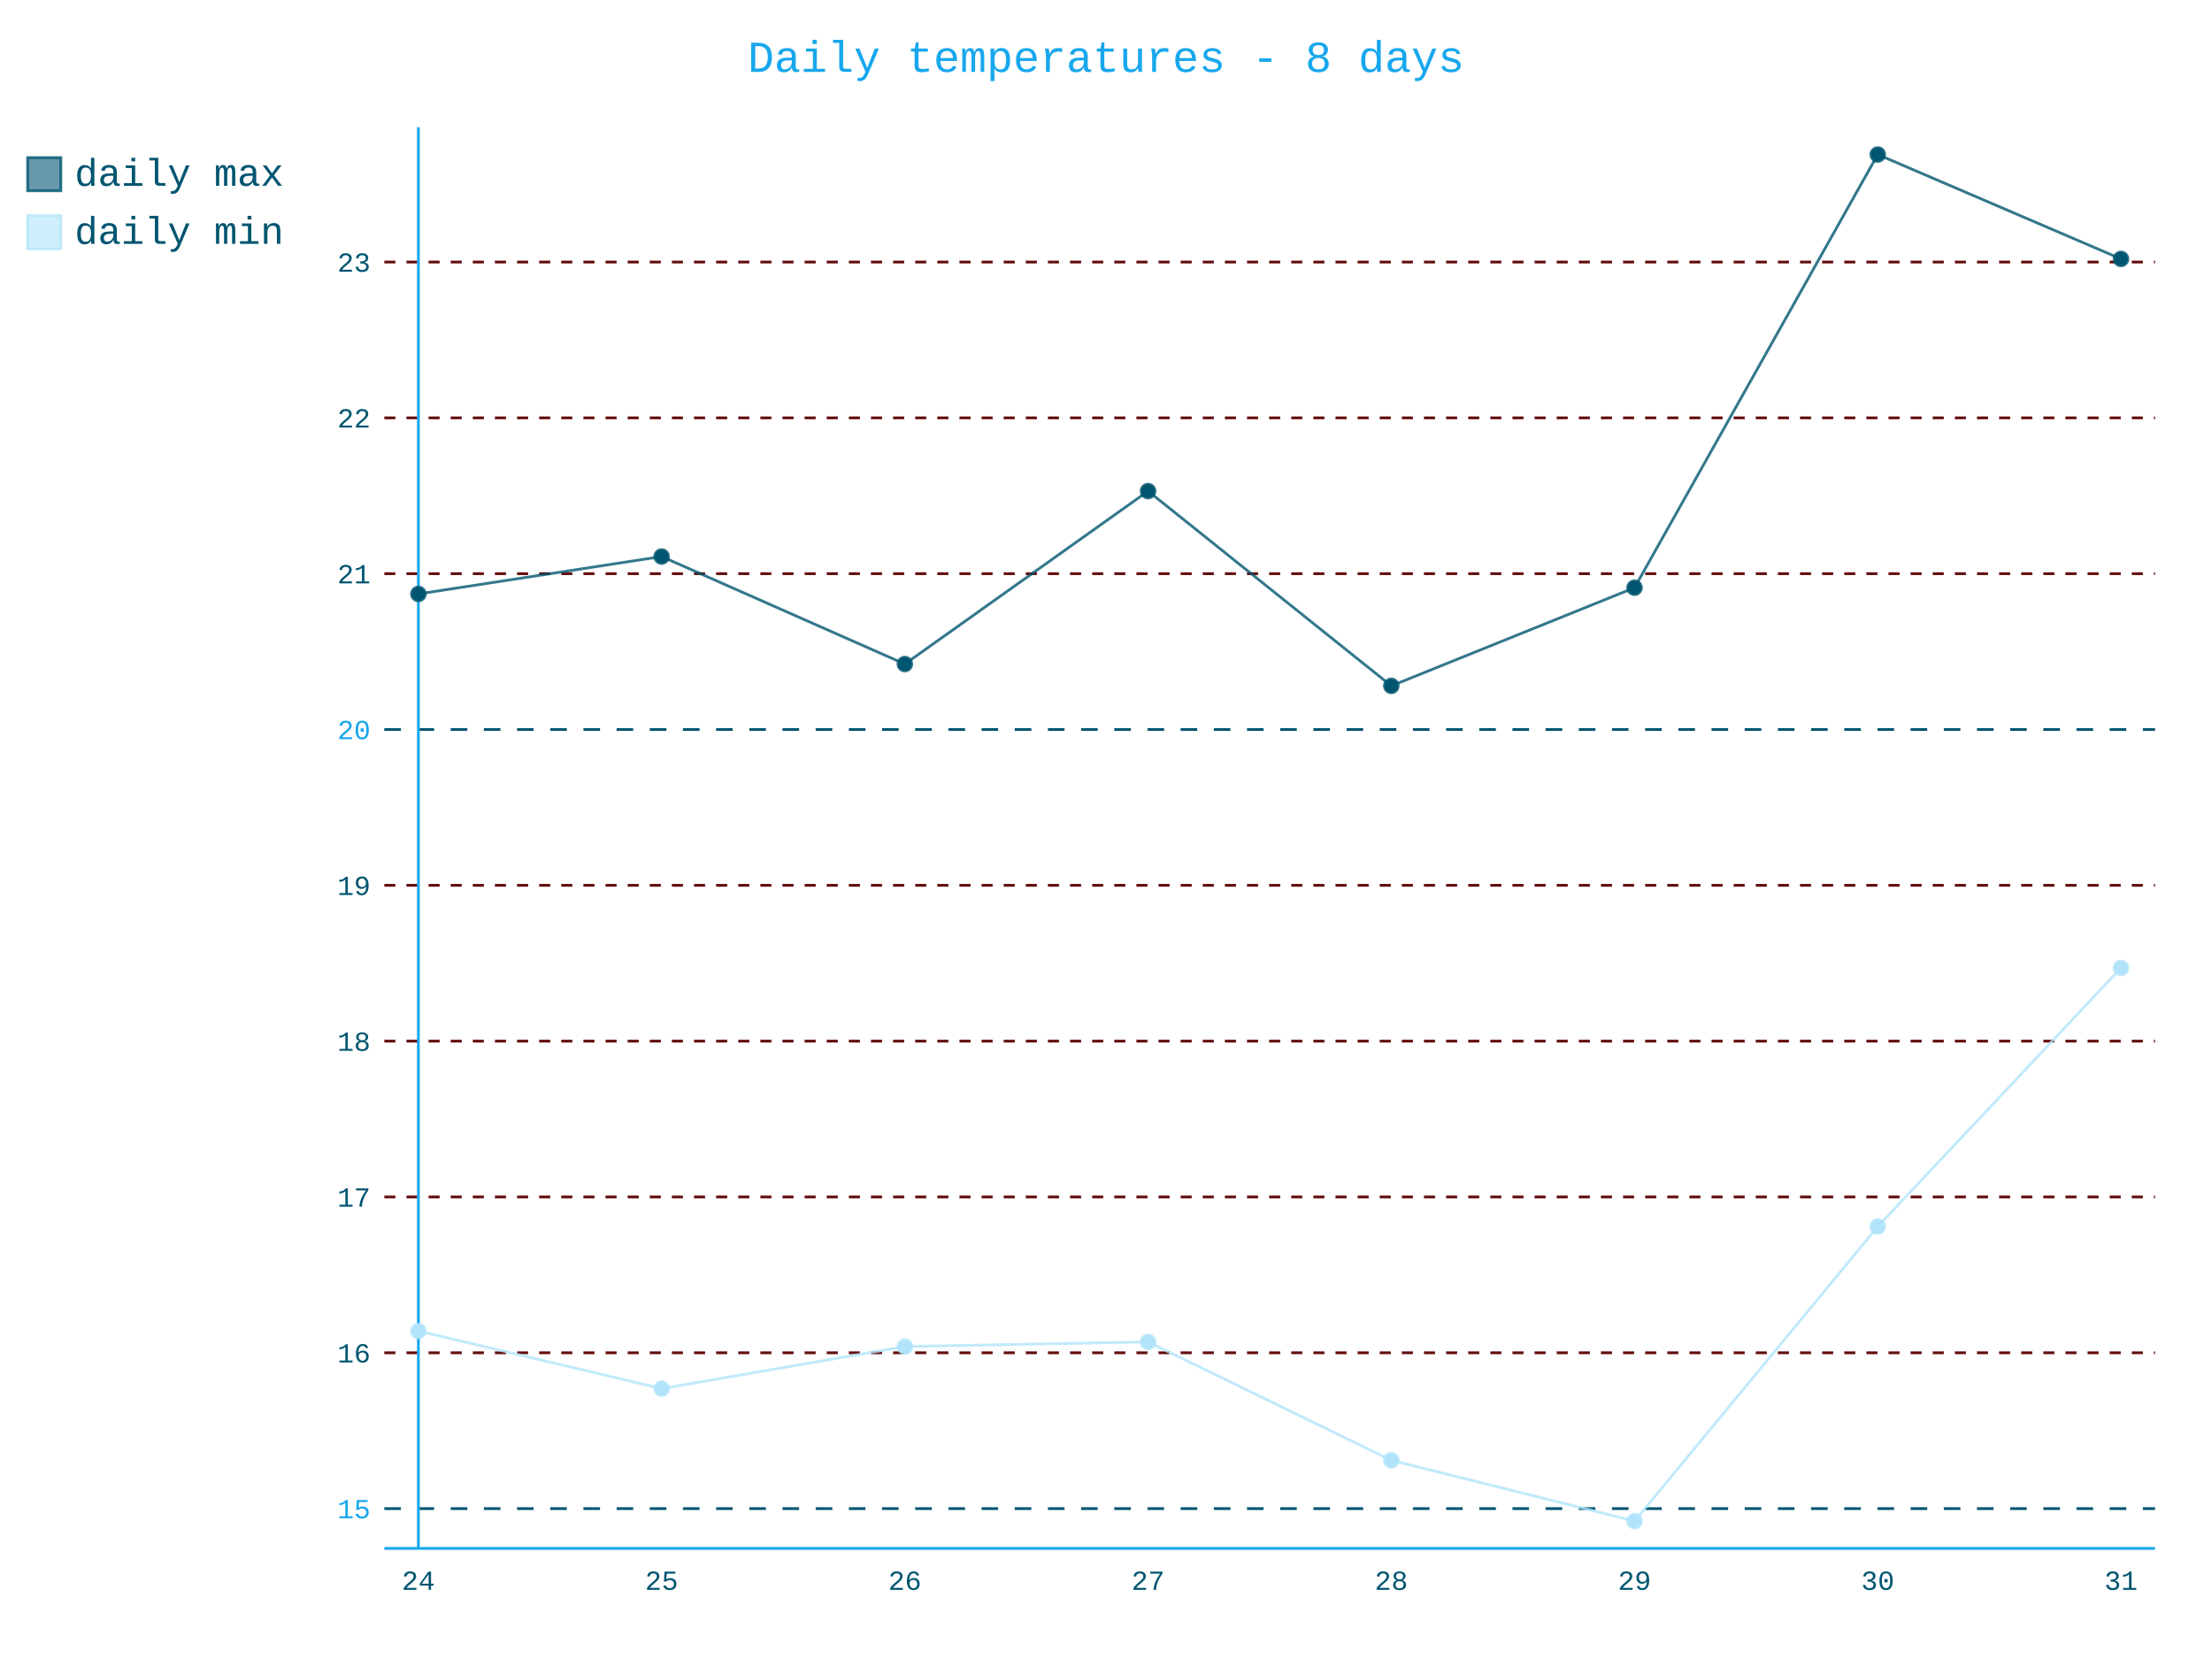
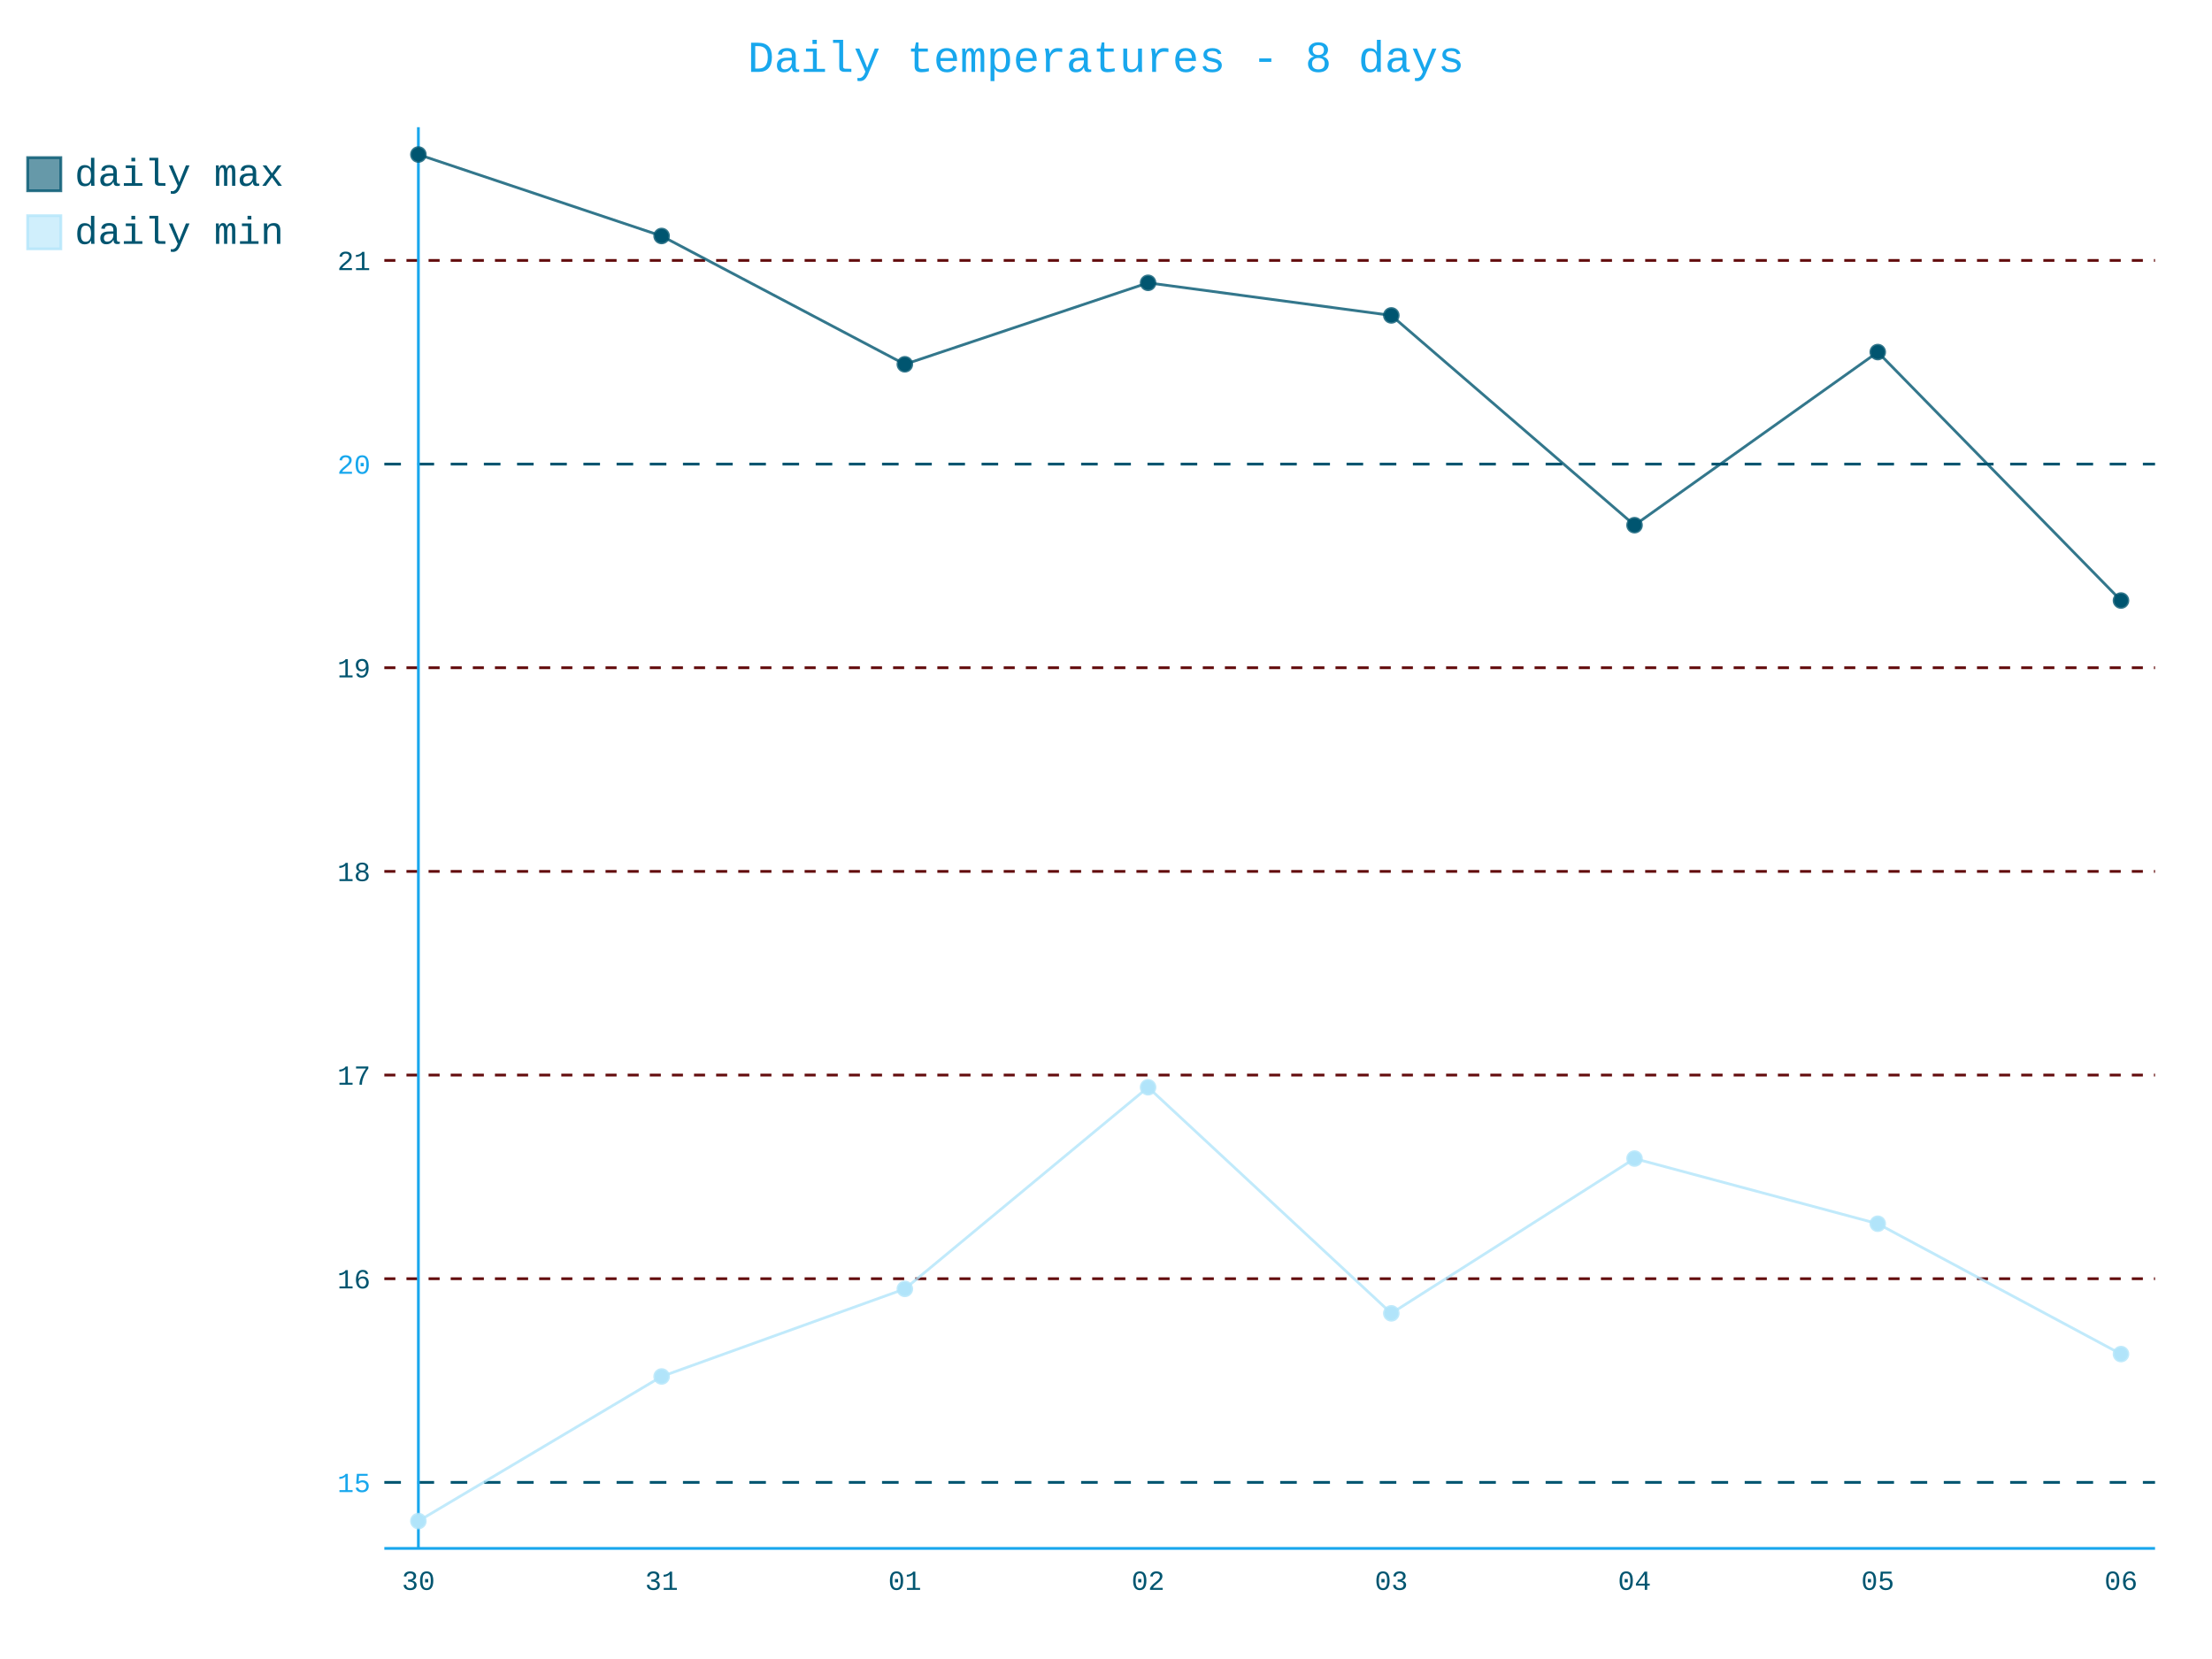
- <svg xmlns="http://www.w3.org/2000/svg" class="pygal-chart" id="chart-9de16858-b168-4756-916a-9afca3acbd6c" viewBox="0 0 800 600">
+ <svg xmlns="http://www.w3.org/2000/svg" id="chart-72344bcd-c924-488f-b034-a67f8919e7f7" class="pygal-chart" viewBox="0 0 800 600">
  <defs>
-     <style type="text/css">#chart-9de16858-b168-4756-916a-9afca3acbd6c{-webkit-user-select:none;-webkit-font-smoothing:antialiased;font-family:Consolas,"Liberation Mono",Menlo,Courier,monospace}#chart-9de16858-b168-4756-916a-9afca3acbd6c .title{font-family:Consolas,"Liberation Mono",Menlo,Courier,monospace;font-size:16px}#chart-9de16858-b168-4756-916a-9afca3acbd6c .legends .legend text{font-family:Consolas,"Liberation Mono",Menlo,Courier,monospace;font-size:14px}#chart-9de16858-b168-4756-916a-9afca3acbd6c .axis text{font-family:Consolas,"Liberation Mono",Menlo,Courier,monospace;font-size:10px}#chart-9de16858-b168-4756-916a-9afca3acbd6c .axis text.major{font-family:Consolas,"Liberation Mono",Menlo,Courier,monospace;font-size:10px}#chart-9de16858-b168-4756-916a-9afca3acbd6c .text-overlay text.value{font-family:Consolas,"Liberation Mono",Menlo,Courier,monospace;font-size:16px}#chart-9de16858-b168-4756-916a-9afca3acbd6c .text-overlay text.label{font-family:Consolas,"Liberation Mono",Menlo,Courier,monospace;font-size:10px}#chart-9de16858-b168-4756-916a-9afca3acbd6c .tooltip{font-family:Consolas,"Liberation Mono",Menlo,Courier,monospace;font-size:14px}#chart-9de16858-b168-4756-916a-9afca3acbd6c text.no_data{font-family:Consolas,"Liberation Mono",Menlo,Courier,monospace;font-size:64px}
- #chart-9de16858-b168-4756-916a-9afca3acbd6c{background-color:transparent}#chart-9de16858-b168-4756-916a-9afca3acbd6c path,#chart-9de16858-b168-4756-916a-9afca3acbd6c line,#chart-9de16858-b168-4756-916a-9afca3acbd6c rect,#chart-9de16858-b168-4756-916a-9afca3acbd6c circle{-webkit-transition:400ms ease-in;-moz-transition:400ms ease-in;transition:400ms ease-in}#chart-9de16858-b168-4756-916a-9afca3acbd6c .graph &gt; .background{fill:transparent}#chart-9de16858-b168-4756-916a-9afca3acbd6c .plot &gt; .background{fill:transparent}#chart-9de16858-b168-4756-916a-9afca3acbd6c .graph{fill:#005570}#chart-9de16858-b168-4756-916a-9afca3acbd6c text.no_data{fill:#18a7ed}#chart-9de16858-b168-4756-916a-9afca3acbd6c .title{fill:#18a7ed}#chart-9de16858-b168-4756-916a-9afca3acbd6c .legends .legend text{fill:#005570}#chart-9de16858-b168-4756-916a-9afca3acbd6c .legends .legend:hover text{fill:#18a7ed}#chart-9de16858-b168-4756-916a-9afca3acbd6c .axis .line{stroke:#18a7ed}#chart-9de16858-b168-4756-916a-9afca3acbd6c .axis .guide.line{stroke:#630C0D}#chart-9de16858-b168-4756-916a-9afca3acbd6c .axis .major.line{stroke:#005570}#chart-9de16858-b168-4756-916a-9afca3acbd6c .axis text.major{fill:#18a7ed}#chart-9de16858-b168-4756-916a-9afca3acbd6c .axis.y .guides:hover .guide.line,#chart-9de16858-b168-4756-916a-9afca3acbd6c .line-graph .axis.x .guides:hover .guide.line,#chart-9de16858-b168-4756-916a-9afca3acbd6c .stackedline-graph .axis.x .guides:hover .guide.line,#chart-9de16858-b168-4756-916a-9afca3acbd6c .xy-graph .axis.x .guides:hover .guide.line{stroke:#18a7ed}#chart-9de16858-b168-4756-916a-9afca3acbd6c .axis .guides:hover text{fill:#18a7ed}#chart-9de16858-b168-4756-916a-9afca3acbd6c .reactive{fill-opacity:.6;stroke-opacity:.8}#chart-9de16858-b168-4756-916a-9afca3acbd6c .ci{stroke:#005570}#chart-9de16858-b168-4756-916a-9afca3acbd6c .reactive.active,#chart-9de16858-b168-4756-916a-9afca3acbd6c .active .reactive{fill-opacity:.9;stroke-opacity:.9;stroke-width:4}#chart-9de16858-b168-4756-916a-9afca3acbd6c .ci .reactive.active{stroke-width:1.5}#chart-9de16858-b168-4756-916a-9afca3acbd6c .series text{fill:#18a7ed}#chart-9de16858-b168-4756-916a-9afca3acbd6c .tooltip rect{fill:transparent;stroke:#18a7ed;-webkit-transition:opacity 400ms ease-in;-moz-transition:opacity 400ms ease-in;transition:opacity 400ms ease-in}#chart-9de16858-b168-4756-916a-9afca3acbd6c .tooltip .label{fill:#005570}#chart-9de16858-b168-4756-916a-9afca3acbd6c .tooltip .label{fill:#005570}#chart-9de16858-b168-4756-916a-9afca3acbd6c .tooltip .legend{font-size:.8em;fill:#630C0D}#chart-9de16858-b168-4756-916a-9afca3acbd6c .tooltip .x_label{font-size:.6em;fill:#18a7ed}#chart-9de16858-b168-4756-916a-9afca3acbd6c .tooltip .xlink{font-size:.5em;text-decoration:underline}#chart-9de16858-b168-4756-916a-9afca3acbd6c .tooltip .value{font-size:1.5em}#chart-9de16858-b168-4756-916a-9afca3acbd6c .bound{font-size:.5em}#chart-9de16858-b168-4756-916a-9afca3acbd6c .max-value{font-size:.75em;fill:#630C0D}#chart-9de16858-b168-4756-916a-9afca3acbd6c .map-element{fill:transparent;stroke:#630C0D !important}#chart-9de16858-b168-4756-916a-9afca3acbd6c .map-element .reactive{fill-opacity:inherit;stroke-opacity:inherit}#chart-9de16858-b168-4756-916a-9afca3acbd6c .color-0,#chart-9de16858-b168-4756-916a-9afca3acbd6c .color-0 a:visited{stroke:#005570;fill:#005570}#chart-9de16858-b168-4756-916a-9afca3acbd6c .color-1,#chart-9de16858-b168-4756-916a-9afca3acbd6c .color-1 a:visited{stroke:#b1e4fa;fill:#b1e4fa}#chart-9de16858-b168-4756-916a-9afca3acbd6c .text-overlay .color-0 text{fill:black}#chart-9de16858-b168-4756-916a-9afca3acbd6c .text-overlay .color-1 text{fill:black}
- #chart-9de16858-b168-4756-916a-9afca3acbd6c text.no_data{text-anchor:middle}#chart-9de16858-b168-4756-916a-9afca3acbd6c .guide.line{fill:none}#chart-9de16858-b168-4756-916a-9afca3acbd6c .centered{text-anchor:middle}#chart-9de16858-b168-4756-916a-9afca3acbd6c .title{text-anchor:middle}#chart-9de16858-b168-4756-916a-9afca3acbd6c .legends .legend text{fill-opacity:1}#chart-9de16858-b168-4756-916a-9afca3acbd6c .axis.x text{text-anchor:middle}#chart-9de16858-b168-4756-916a-9afca3acbd6c .axis.x:not(.web) text[transform]{text-anchor:start}#chart-9de16858-b168-4756-916a-9afca3acbd6c .axis.x:not(.web) text[transform].backwards{text-anchor:end}#chart-9de16858-b168-4756-916a-9afca3acbd6c .axis.y text{text-anchor:end}#chart-9de16858-b168-4756-916a-9afca3acbd6c .axis.y text[transform].backwards{text-anchor:start}#chart-9de16858-b168-4756-916a-9afca3acbd6c .axis.y2 text{text-anchor:start}#chart-9de16858-b168-4756-916a-9afca3acbd6c .axis.y2 text[transform].backwards{text-anchor:end}#chart-9de16858-b168-4756-916a-9afca3acbd6c .axis .guide.line{stroke-dasharray:4,4}#chart-9de16858-b168-4756-916a-9afca3acbd6c .axis .major.guide.line{stroke-dasharray:6,6}#chart-9de16858-b168-4756-916a-9afca3acbd6c .horizontal .axis.y .guide.line,#chart-9de16858-b168-4756-916a-9afca3acbd6c .horizontal .axis.y2 .guide.line,#chart-9de16858-b168-4756-916a-9afca3acbd6c .vertical .axis.x .guide.line{opacity:0}#chart-9de16858-b168-4756-916a-9afca3acbd6c .horizontal .axis.always_show .guide.line,#chart-9de16858-b168-4756-916a-9afca3acbd6c .vertical .axis.always_show .guide.line{opacity:1 !important}#chart-9de16858-b168-4756-916a-9afca3acbd6c .axis.y .guides:hover .guide.line,#chart-9de16858-b168-4756-916a-9afca3acbd6c .axis.y2 .guides:hover .guide.line,#chart-9de16858-b168-4756-916a-9afca3acbd6c .axis.x .guides:hover .guide.line{opacity:1}#chart-9de16858-b168-4756-916a-9afca3acbd6c .axis .guides:hover text{opacity:1}#chart-9de16858-b168-4756-916a-9afca3acbd6c .nofill{fill:none}#chart-9de16858-b168-4756-916a-9afca3acbd6c .subtle-fill{fill-opacity:.2}#chart-9de16858-b168-4756-916a-9afca3acbd6c .dot{stroke-width:1px;fill-opacity:1}#chart-9de16858-b168-4756-916a-9afca3acbd6c .dot.active{stroke-width:5px}#chart-9de16858-b168-4756-916a-9afca3acbd6c .dot.negative{fill:transparent}#chart-9de16858-b168-4756-916a-9afca3acbd6c text,#chart-9de16858-b168-4756-916a-9afca3acbd6c tspan{stroke:none !important}#chart-9de16858-b168-4756-916a-9afca3acbd6c .series text.active{opacity:1}#chart-9de16858-b168-4756-916a-9afca3acbd6c .tooltip rect{fill-opacity:.95;stroke-width:.5}#chart-9de16858-b168-4756-916a-9afca3acbd6c .tooltip text{fill-opacity:1}#chart-9de16858-b168-4756-916a-9afca3acbd6c .showable{visibility:hidden}#chart-9de16858-b168-4756-916a-9afca3acbd6c .showable.shown{visibility:visible}#chart-9de16858-b168-4756-916a-9afca3acbd6c .gauge-background{fill:rgba(229,229,229,1);stroke:none}#chart-9de16858-b168-4756-916a-9afca3acbd6c .bg-lines{stroke:transparent;stroke-width:2px}</style>
+     <style type="text/css">#chart-72344bcd-c924-488f-b034-a67f8919e7f7{-webkit-user-select:none;-webkit-font-smoothing:antialiased;font-family:Consolas,"Liberation Mono",Menlo,Courier,monospace}#chart-72344bcd-c924-488f-b034-a67f8919e7f7 .title{font-family:Consolas,"Liberation Mono",Menlo,Courier,monospace;font-size:16px}#chart-72344bcd-c924-488f-b034-a67f8919e7f7 .legends .legend text{font-family:Consolas,"Liberation Mono",Menlo,Courier,monospace;font-size:14px}#chart-72344bcd-c924-488f-b034-a67f8919e7f7 .axis text{font-family:Consolas,"Liberation Mono",Menlo,Courier,monospace;font-size:10px}#chart-72344bcd-c924-488f-b034-a67f8919e7f7 .axis text.major{font-family:Consolas,"Liberation Mono",Menlo,Courier,monospace;font-size:10px}#chart-72344bcd-c924-488f-b034-a67f8919e7f7 .text-overlay text.value{font-family:Consolas,"Liberation Mono",Menlo,Courier,monospace;font-size:16px}#chart-72344bcd-c924-488f-b034-a67f8919e7f7 .text-overlay text.label{font-family:Consolas,"Liberation Mono",Menlo,Courier,monospace;font-size:10px}#chart-72344bcd-c924-488f-b034-a67f8919e7f7 .tooltip{font-family:Consolas,"Liberation Mono",Menlo,Courier,monospace;font-size:14px}#chart-72344bcd-c924-488f-b034-a67f8919e7f7 text.no_data{font-family:Consolas,"Liberation Mono",Menlo,Courier,monospace;font-size:64px}
+ #chart-72344bcd-c924-488f-b034-a67f8919e7f7{background-color:transparent}#chart-72344bcd-c924-488f-b034-a67f8919e7f7 path,#chart-72344bcd-c924-488f-b034-a67f8919e7f7 line,#chart-72344bcd-c924-488f-b034-a67f8919e7f7 rect,#chart-72344bcd-c924-488f-b034-a67f8919e7f7 circle{-webkit-transition:400ms ease-in;-moz-transition:400ms ease-in;transition:400ms ease-in}#chart-72344bcd-c924-488f-b034-a67f8919e7f7 .graph &gt; .background{fill:transparent}#chart-72344bcd-c924-488f-b034-a67f8919e7f7 .plot &gt; .background{fill:transparent}#chart-72344bcd-c924-488f-b034-a67f8919e7f7 .graph{fill:#005570}#chart-72344bcd-c924-488f-b034-a67f8919e7f7 text.no_data{fill:#18a7ed}#chart-72344bcd-c924-488f-b034-a67f8919e7f7 .title{fill:#18a7ed}#chart-72344bcd-c924-488f-b034-a67f8919e7f7 .legends .legend text{fill:#005570}#chart-72344bcd-c924-488f-b034-a67f8919e7f7 .legends .legend:hover text{fill:#18a7ed}#chart-72344bcd-c924-488f-b034-a67f8919e7f7 .axis .line{stroke:#18a7ed}#chart-72344bcd-c924-488f-b034-a67f8919e7f7 .axis .guide.line{stroke:#630C0D}#chart-72344bcd-c924-488f-b034-a67f8919e7f7 .axis .major.line{stroke:#005570}#chart-72344bcd-c924-488f-b034-a67f8919e7f7 .axis text.major{fill:#18a7ed}#chart-72344bcd-c924-488f-b034-a67f8919e7f7 .axis.y .guides:hover .guide.line,#chart-72344bcd-c924-488f-b034-a67f8919e7f7 .line-graph .axis.x .guides:hover .guide.line,#chart-72344bcd-c924-488f-b034-a67f8919e7f7 .stackedline-graph .axis.x .guides:hover .guide.line,#chart-72344bcd-c924-488f-b034-a67f8919e7f7 .xy-graph .axis.x .guides:hover .guide.line{stroke:#18a7ed}#chart-72344bcd-c924-488f-b034-a67f8919e7f7 .axis .guides:hover text{fill:#18a7ed}#chart-72344bcd-c924-488f-b034-a67f8919e7f7 .reactive{fill-opacity:.6;stroke-opacity:.8}#chart-72344bcd-c924-488f-b034-a67f8919e7f7 .ci{stroke:#005570}#chart-72344bcd-c924-488f-b034-a67f8919e7f7 .reactive.active,#chart-72344bcd-c924-488f-b034-a67f8919e7f7 .active .reactive{fill-opacity:.9;stroke-opacity:.9;stroke-width:4}#chart-72344bcd-c924-488f-b034-a67f8919e7f7 .ci .reactive.active{stroke-width:1.5}#chart-72344bcd-c924-488f-b034-a67f8919e7f7 .series text{fill:#18a7ed}#chart-72344bcd-c924-488f-b034-a67f8919e7f7 .tooltip rect{fill:transparent;stroke:#18a7ed;-webkit-transition:opacity 400ms ease-in;-moz-transition:opacity 400ms ease-in;transition:opacity 400ms ease-in}#chart-72344bcd-c924-488f-b034-a67f8919e7f7 .tooltip .label{fill:#005570}#chart-72344bcd-c924-488f-b034-a67f8919e7f7 .tooltip .label{fill:#005570}#chart-72344bcd-c924-488f-b034-a67f8919e7f7 .tooltip .legend{font-size:.8em;fill:#630C0D}#chart-72344bcd-c924-488f-b034-a67f8919e7f7 .tooltip .x_label{font-size:.6em;fill:#18a7ed}#chart-72344bcd-c924-488f-b034-a67f8919e7f7 .tooltip .xlink{font-size:.5em;text-decoration:underline}#chart-72344bcd-c924-488f-b034-a67f8919e7f7 .tooltip .value{font-size:1.5em}#chart-72344bcd-c924-488f-b034-a67f8919e7f7 .bound{font-size:.5em}#chart-72344bcd-c924-488f-b034-a67f8919e7f7 .max-value{font-size:.75em;fill:#630C0D}#chart-72344bcd-c924-488f-b034-a67f8919e7f7 .map-element{fill:transparent;stroke:#630C0D !important}#chart-72344bcd-c924-488f-b034-a67f8919e7f7 .map-element .reactive{fill-opacity:inherit;stroke-opacity:inherit}#chart-72344bcd-c924-488f-b034-a67f8919e7f7 .color-0,#chart-72344bcd-c924-488f-b034-a67f8919e7f7 .color-0 a:visited{stroke:#005570;fill:#005570}#chart-72344bcd-c924-488f-b034-a67f8919e7f7 .color-1,#chart-72344bcd-c924-488f-b034-a67f8919e7f7 .color-1 a:visited{stroke:#b1e4fa;fill:#b1e4fa}#chart-72344bcd-c924-488f-b034-a67f8919e7f7 .text-overlay .color-0 text{fill:black}#chart-72344bcd-c924-488f-b034-a67f8919e7f7 .text-overlay .color-1 text{fill:black}
+ #chart-72344bcd-c924-488f-b034-a67f8919e7f7 text.no_data{text-anchor:middle}#chart-72344bcd-c924-488f-b034-a67f8919e7f7 .guide.line{fill:none}#chart-72344bcd-c924-488f-b034-a67f8919e7f7 .centered{text-anchor:middle}#chart-72344bcd-c924-488f-b034-a67f8919e7f7 .title{text-anchor:middle}#chart-72344bcd-c924-488f-b034-a67f8919e7f7 .legends .legend text{fill-opacity:1}#chart-72344bcd-c924-488f-b034-a67f8919e7f7 .axis.x text{text-anchor:middle}#chart-72344bcd-c924-488f-b034-a67f8919e7f7 .axis.x:not(.web) text[transform]{text-anchor:start}#chart-72344bcd-c924-488f-b034-a67f8919e7f7 .axis.x:not(.web) text[transform].backwards{text-anchor:end}#chart-72344bcd-c924-488f-b034-a67f8919e7f7 .axis.y text{text-anchor:end}#chart-72344bcd-c924-488f-b034-a67f8919e7f7 .axis.y text[transform].backwards{text-anchor:start}#chart-72344bcd-c924-488f-b034-a67f8919e7f7 .axis.y2 text{text-anchor:start}#chart-72344bcd-c924-488f-b034-a67f8919e7f7 .axis.y2 text[transform].backwards{text-anchor:end}#chart-72344bcd-c924-488f-b034-a67f8919e7f7 .axis .guide.line{stroke-dasharray:4,4}#chart-72344bcd-c924-488f-b034-a67f8919e7f7 .axis .major.guide.line{stroke-dasharray:6,6}#chart-72344bcd-c924-488f-b034-a67f8919e7f7 .horizontal .axis.y .guide.line,#chart-72344bcd-c924-488f-b034-a67f8919e7f7 .horizontal .axis.y2 .guide.line,#chart-72344bcd-c924-488f-b034-a67f8919e7f7 .vertical .axis.x .guide.line{opacity:0}#chart-72344bcd-c924-488f-b034-a67f8919e7f7 .horizontal .axis.always_show .guide.line,#chart-72344bcd-c924-488f-b034-a67f8919e7f7 .vertical .axis.always_show .guide.line{opacity:1 !important}#chart-72344bcd-c924-488f-b034-a67f8919e7f7 .axis.y .guides:hover .guide.line,#chart-72344bcd-c924-488f-b034-a67f8919e7f7 .axis.y2 .guides:hover .guide.line,#chart-72344bcd-c924-488f-b034-a67f8919e7f7 .axis.x .guides:hover .guide.line{opacity:1}#chart-72344bcd-c924-488f-b034-a67f8919e7f7 .axis .guides:hover text{opacity:1}#chart-72344bcd-c924-488f-b034-a67f8919e7f7 .nofill{fill:none}#chart-72344bcd-c924-488f-b034-a67f8919e7f7 .subtle-fill{fill-opacity:.2}#chart-72344bcd-c924-488f-b034-a67f8919e7f7 .dot{stroke-width:1px;fill-opacity:1}#chart-72344bcd-c924-488f-b034-a67f8919e7f7 .dot.active{stroke-width:5px}#chart-72344bcd-c924-488f-b034-a67f8919e7f7 .dot.negative{fill:transparent}#chart-72344bcd-c924-488f-b034-a67f8919e7f7 text,#chart-72344bcd-c924-488f-b034-a67f8919e7f7 tspan{stroke:none !important}#chart-72344bcd-c924-488f-b034-a67f8919e7f7 .series text.active{opacity:1}#chart-72344bcd-c924-488f-b034-a67f8919e7f7 .tooltip rect{fill-opacity:.95;stroke-width:.5}#chart-72344bcd-c924-488f-b034-a67f8919e7f7 .tooltip text{fill-opacity:1}#chart-72344bcd-c924-488f-b034-a67f8919e7f7 .showable{visibility:hidden}#chart-72344bcd-c924-488f-b034-a67f8919e7f7 .showable.shown{visibility:visible}#chart-72344bcd-c924-488f-b034-a67f8919e7f7 .gauge-background{fill:rgba(229,229,229,1);stroke:none}#chart-72344bcd-c924-488f-b034-a67f8919e7f7 .bg-lines{stroke:transparent;stroke-width:2px}</style>
  </defs>
  <g class="graph line-graph vertical">
    <rect class="background" height="600" width="800" x="0" y="0" />
    <g class="plot" transform="translate(139, 46)">
      <rect class="background" height="514" width="640.4" x="0" y="0" />
      <g class="axis y always_show">
        <path class="line" d="M0 514 h640.4" />
        <g class="guides">
-           <path class="major guide line" d="M0 499.607 h640.4" />
-           <text class="major" x="-5" y="503.107">15</text>
+           <path class="major guide line" d="M0 490.121 h640.4" />
+           <text class="major" x="-5" y="493.621">15</text>
        </g>
        <g class="guides">
-           <path class="guide line" d="M0 443.252 h640.4" />
-           <text class="" x="-5" y="446.752">16</text>
+           <path class="guide line" d="M0 416.465 h640.4" />
+           <text class="" x="-5" y="419.965">16</text>
        </g>
        <g class="guides">
-           <path class="guide line" d="M0 386.898 h640.4" />
-           <text class="" x="-5" y="390.398">17</text>
+           <path class="guide line" d="M0 342.809 h640.4" />
+           <text class="" x="-5" y="346.309">17</text>
        </g>
        <g class="guides">
-           <path class="guide line" d="M0 330.543 h640.4" />
-           <text class="" x="-5" y="334.043">18</text>
+           <path class="guide line" d="M0 269.153 h640.4" />
+           <text class="" x="-5" y="272.653">18</text>
        </g>
        <g class="guides">
-           <path class="guide line" d="M0 274.188 h640.4" />
-           <text class="" x="-5" y="277.688">19</text>
+           <path class="guide line" d="M0 195.497 h640.4" />
+           <text class="" x="-5" y="198.997">19</text>
        </g>
        <g class="guides">
-           <path class="major guide line" d="M0 217.833 h640.4" />
-           <text class="major" x="-5" y="221.333">20</text>
+           <path class="major guide line" d="M0 121.842 h640.4" />
+           <text class="major" x="-5" y="125.342">20</text>
        </g>
        <g class="guides">
-           <path class="guide line" d="M0 161.479 h640.4" />
-           <text class="" x="-5" y="164.979">21</text>
-         </g>
-         <g class="guides">
-           <path class="guide line" d="M0 105.124 h640.4" />
-           <text class="" x="-5" y="108.624">22</text>
-         </g>
-         <g class="guides">
-           <path class="guide line" d="M0 48.769 h640.4" />
-           <text class="" x="-5" y="52.269">23</text>
+           <path class="guide line" d="M0 48.186 h640.4" />
+           <text class="" x="-5" y="51.686">21</text>
        </g>
      </g>
      <g class="axis x">
        <g class="guides">
          <path class="line" d="M12.315 0 v514" />
-           <text class="" x="12.315" y="529.0">24</text>
+           <text class="" x="12.315" y="529.0">30</text>
        </g>
        <g class="guides">
          <path class="guide line" d="M100.282 0 v514" />
-           <text class="" x="100.282" y="529.0">25</text>
+           <text class="" x="100.282" y="529.0">31</text>
        </g>
        <g class="guides">
          <path class="guide line" d="M188.249 0 v514" />
-           <text class="" x="188.249" y="529.0">26</text>
+           <text class="" x="188.249" y="529.0">01</text>
        </g>
        <g class="guides">
          <path class="guide line" d="M276.216 0 v514" />
-           <text class="" x="276.216" y="529.0">27</text>
+           <text class="" x="276.216" y="529.0">02</text>
        </g>
        <g class="guides">
          <path class="guide line" d="M364.184 0 v514" />
-           <text class="" x="364.184" y="529.0">28</text>
+           <text class="" x="364.184" y="529.0">03</text>
        </g>
        <g class="guides">
          <path class="guide line" d="M452.151 0 v514" />
-           <text class="" x="452.151" y="529.0">29</text>
+           <text class="" x="452.151" y="529.0">04</text>
        </g>
        <g class="guides">
          <path class="guide line" d="M540.118 0 v514" />
-           <text class="" x="540.118" y="529.0">30</text>
+           <text class="" x="540.118" y="529.0">05</text>
        </g>
        <g class="guides">
          <path class="guide line" d="M628.085 0 v514" />
-           <text class="" x="628.085" y="529.0">31</text>
+           <text class="" x="628.085" y="529.0">06</text>
        </g>
      </g>
      <g class="series serie-0 color-0">
-         <path class="line reactive nofill" d="M12.315 168.805 L100.282 155.28 188.249 194.165 276.216 131.611 364.184 202.054 452.151 166.551 540.118 9.885 628.085 47.642" />
+         <path class="line reactive nofill" d="M12.315 9.885 L100.282 39.347 188.249 85.75 276.216 56.288 364.184 68.073 452.151 143.938 540.118 81.331 628.085 171.191" />
      </g>
      <g class="series serie-1 color-1">
-         <path class="line reactive nofill" d="M12.315 435.363 L100.282 456.214 188.249 440.998 276.216 439.307 364.184 482.137 452.151 504.115 540.118 397.605 628.085 304.056" />
+         <path class="line reactive nofill" d="M12.315 504.115 L100.282 451.82 188.249 420.148 276.216 347.228 364.184 428.986 452.151 373.008 540.118 396.578 628.085 443.718" />
      </g>
    </g>
    <g class="titles">
      <text class="title plot_title" x="400.0" y="26">Daily temperatures - 8 days</text>
    </g>
    <g class="plot overlay" transform="translate(139, 46)">
      <g class="series serie-0 color-0">
        <g class="dots">
-           <circle class="dot reactive tooltip-trigger" cx="12.315" cy="168.805" r="2.5" />
+           <circle class="dot reactive tooltip-trigger" cx="12.315" cy="9.885" r="2.5" />
        </g>
        <g class="dots">
-           <circle class="dot reactive tooltip-trigger" cx="100.282" cy="155.28" r="2.5" />
+           <circle class="dot reactive tooltip-trigger" cx="100.282" cy="39.347" r="2.5" />
        </g>
        <g class="dots">
-           <circle class="dot reactive tooltip-trigger" cx="188.249" cy="194.165" r="2.5" />
+           <circle class="dot reactive tooltip-trigger" cx="188.249" cy="85.75" r="2.5" />
        </g>
        <g class="dots">
-           <circle class="dot reactive tooltip-trigger" cx="276.216" cy="131.611" r="2.5" />
+           <circle class="dot reactive tooltip-trigger" cx="276.216" cy="56.288" r="2.5" />
        </g>
        <g class="dots">
-           <circle class="dot reactive tooltip-trigger" cx="364.184" cy="202.054" r="2.5" />
+           <circle class="dot reactive tooltip-trigger" cx="364.184" cy="68.073" r="2.5" />
        </g>
        <g class="dots">
-           <circle class="dot reactive tooltip-trigger" cx="452.151" cy="166.551" r="2.5" />
+           <circle class="dot reactive tooltip-trigger" cx="452.151" cy="143.938" r="2.5" />
        </g>
        <g class="dots">
-           <circle class="dot reactive tooltip-trigger" cx="540.118" cy="9.885" r="2.5" />
+           <circle class="dot reactive tooltip-trigger" cx="540.118" cy="81.331" r="2.5" />
        </g>
        <g class="dots">
-           <circle class="dot reactive tooltip-trigger" cx="628.085" cy="47.642" r="2.5" />
+           <circle class="dot reactive tooltip-trigger" cx="628.085" cy="171.191" r="2.5" />
        </g>
      </g>
      <g class="series serie-1 color-1">
        <g class="dots">
-           <circle class="dot reactive tooltip-trigger" cx="12.315" cy="435.363" r="2.5" />
+           <circle class="dot reactive tooltip-trigger" cx="12.315" cy="504.115" r="2.5" />
        </g>
        <g class="dots">
-           <circle class="dot reactive tooltip-trigger" cx="100.282" cy="456.214" r="2.5" />
+           <circle class="dot reactive tooltip-trigger" cx="100.282" cy="451.82" r="2.5" />
        </g>
        <g class="dots">
-           <circle class="dot reactive tooltip-trigger" cx="188.249" cy="440.998" r="2.5" />
+           <circle class="dot reactive tooltip-trigger" cx="188.249" cy="420.148" r="2.5" />
        </g>
        <g class="dots">
-           <circle class="dot reactive tooltip-trigger" cx="276.216" cy="439.307" r="2.5" />
+           <circle class="dot reactive tooltip-trigger" cx="276.216" cy="347.228" r="2.5" />
        </g>
        <g class="dots">
-           <circle class="dot reactive tooltip-trigger" cx="364.184" cy="482.137" r="2.5" />
+           <circle class="dot reactive tooltip-trigger" cx="364.184" cy="428.986" r="2.5" />
        </g>
        <g class="dots">
-           <circle class="dot reactive tooltip-trigger" cx="452.151" cy="504.115" r="2.5" />
+           <circle class="dot reactive tooltip-trigger" cx="452.151" cy="373.008" r="2.5" />
        </g>
        <g class="dots">
-           <circle class="dot reactive tooltip-trigger" cx="540.118" cy="397.605" r="2.5" />
+           <circle class="dot reactive tooltip-trigger" cx="540.118" cy="396.578" r="2.5" />
        </g>
        <g class="dots">
-           <circle class="dot reactive tooltip-trigger" cx="628.085" cy="304.056" r="2.5" />
+           <circle class="dot reactive tooltip-trigger" cx="628.085" cy="443.718" r="2.5" />
        </g>
      </g>
    </g>
    <g class="plot text-overlay" transform="translate(139, 46)">
      <g class="series serie-0 color-0" />
      <g class="series serie-1 color-1" />
    </g>
    <g class="plot tooltip-overlay" transform="translate(139, 46)">
      <g class="tooltip" style="opacity: 0" transform="translate(0 0)">
        <rect class="tooltip-box" height="0" rx="0" ry="0" width="0" />
        <g class="text" />
      </g>
    </g>
    <g class="legends" transform="translate(10, 56)">
      <g class="legend reactive activate-serie" id="activate-serie-0">
        <rect class="color-0 reactive" height="12" width="12" x="0.0" y="1.0" />
        <text x="17.0" y="11.2">daily max</text>
      </g>
      <g class="legend reactive activate-serie" id="activate-serie-1">
        <rect class="color-1 reactive" height="12" width="12" x="0.0" y="22.0" />
        <text x="17.0" y="32.2">daily min</text>
      </g>
    </g>
    <g class="legends" transform="translate(790, 56)" />
  </g>
</svg>
